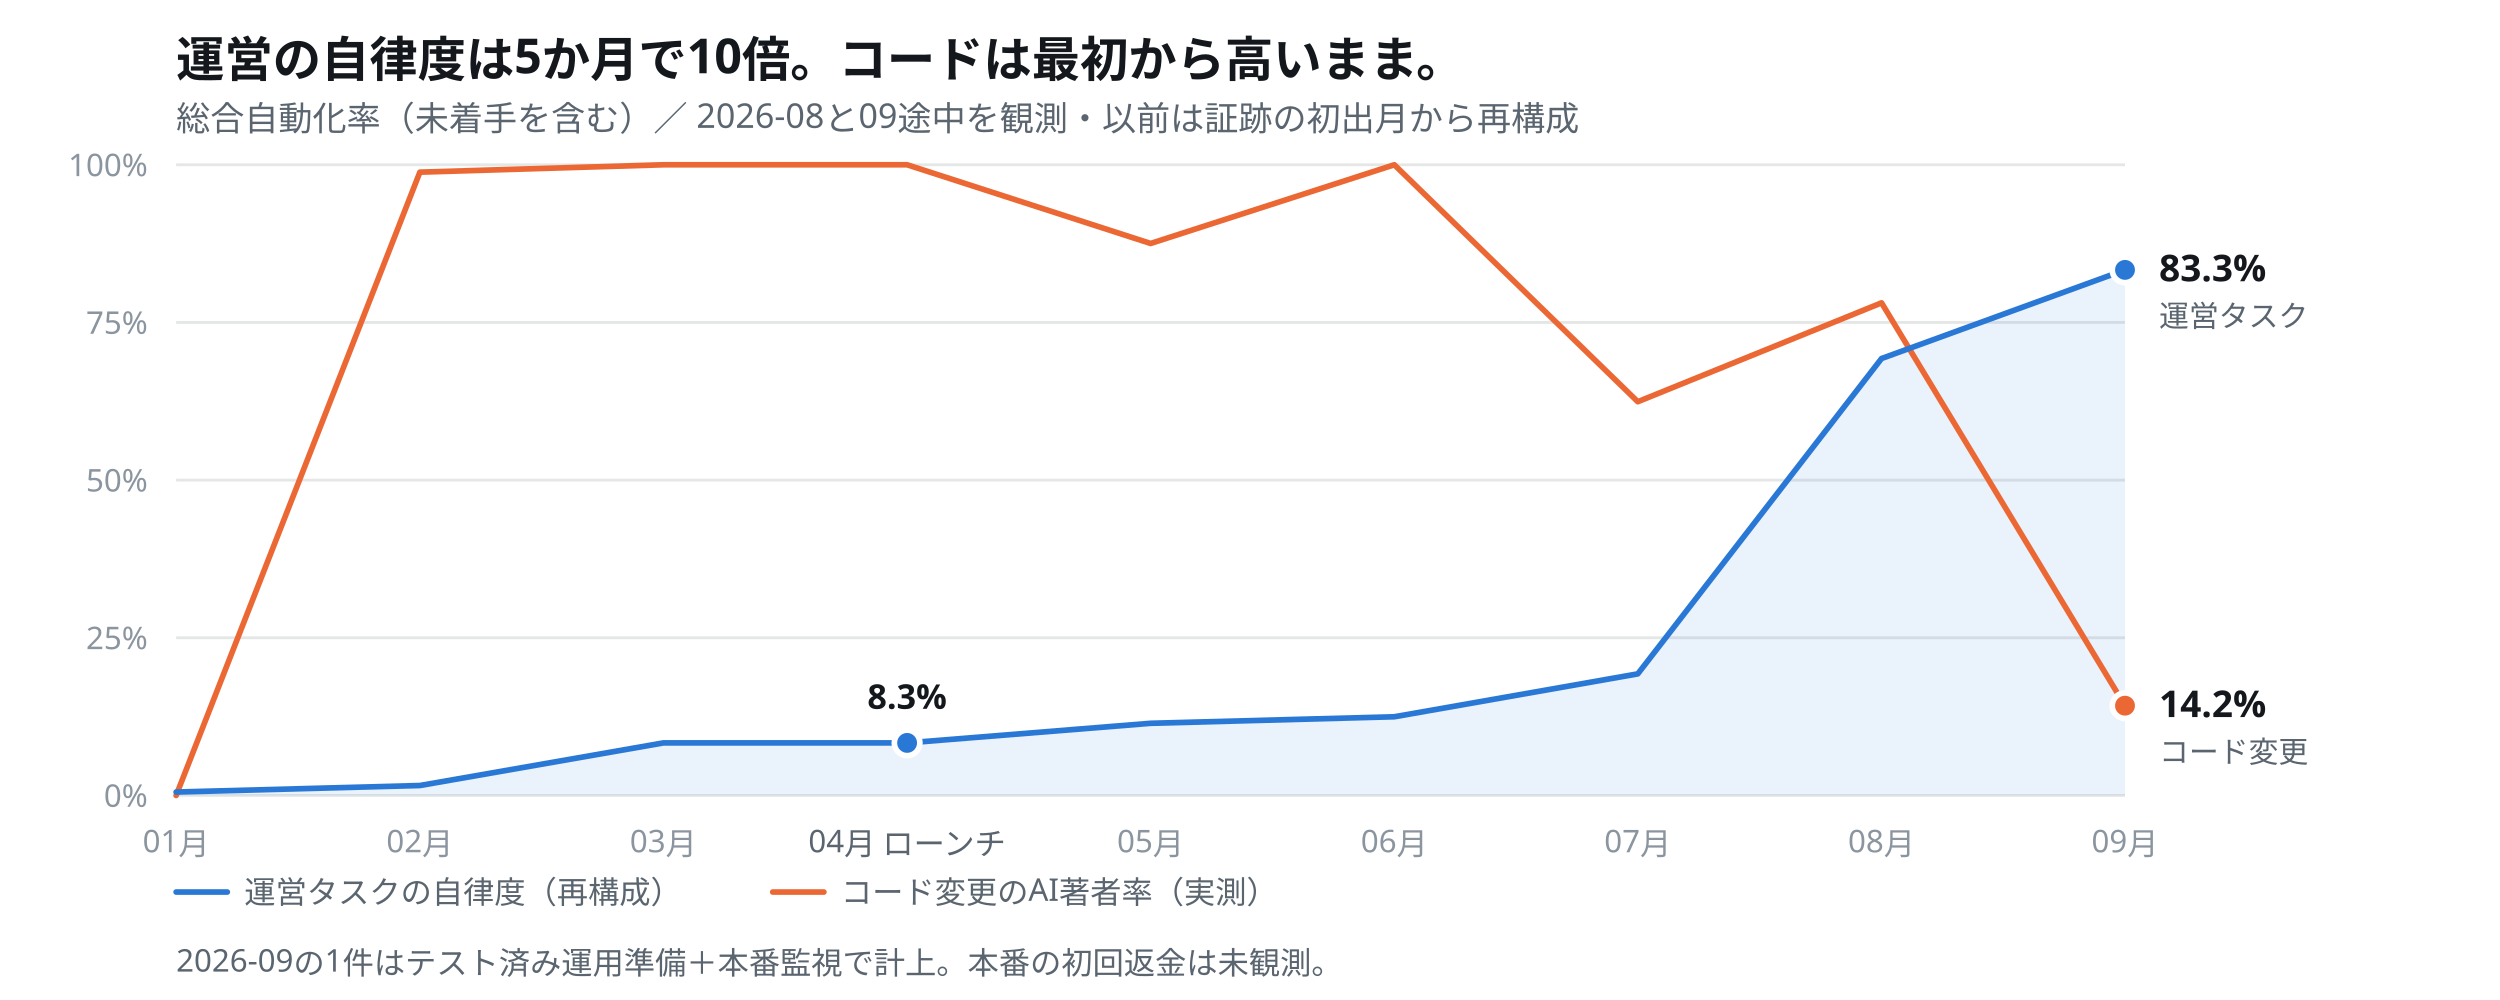
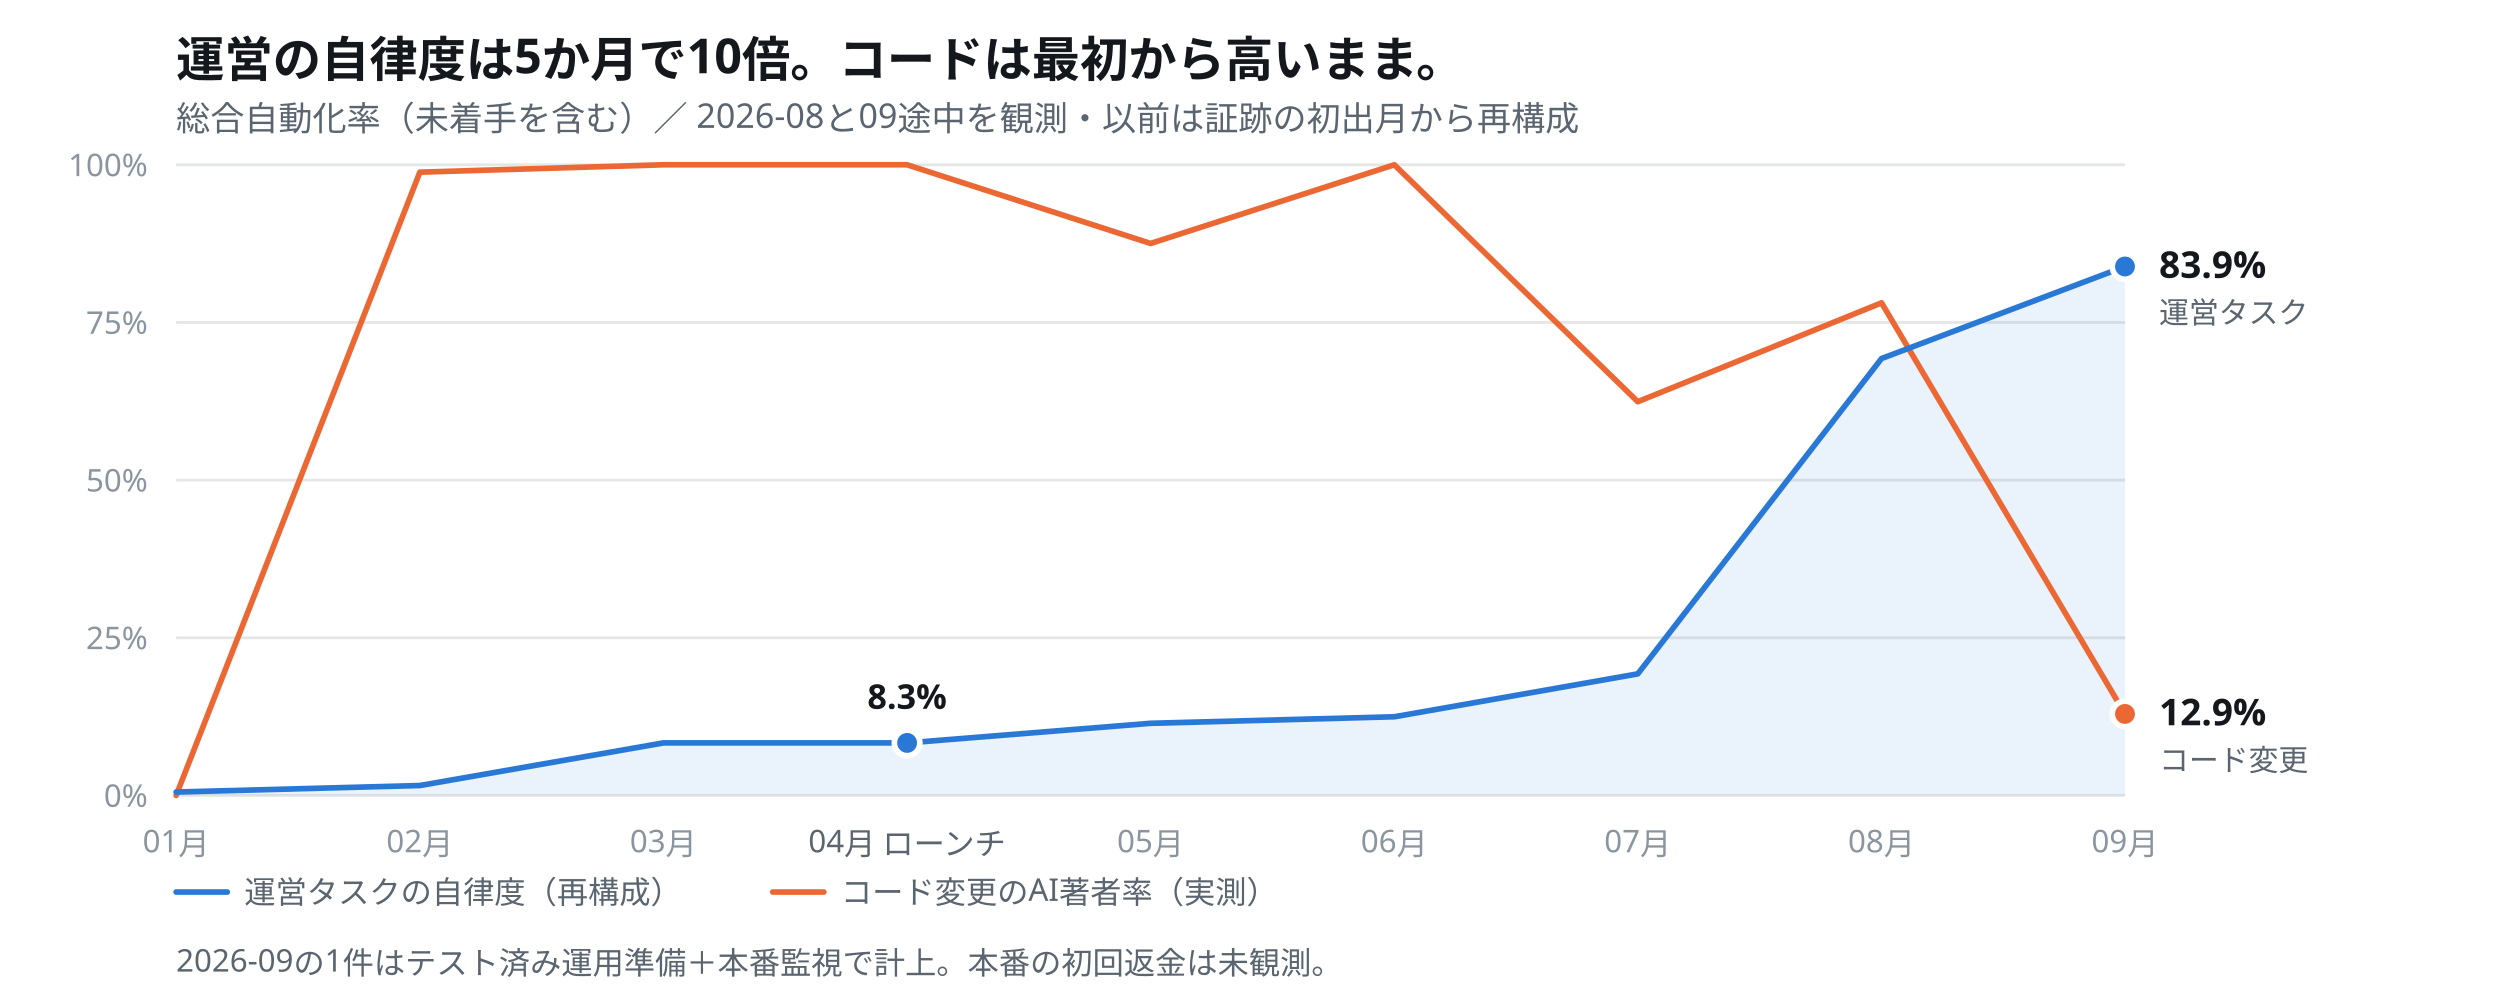
<svg xmlns="http://www.w3.org/2000/svg" viewBox="0 0 880 352" width="880" height="352" font-family="'Zen Kaku Gothic New','Hiragino Sans','Noto Sans JP',sans-serif" role="img" aria-label="運営タスクの自律度とコード変更のAI比率の月次推移">
  <rect width="880" height="352" fill="#ffffff" />
  <text x="62" y="27" fill="#14181d" font-size="17" font-weight="700">運営の自律度は5か月で10倍。コードは最初から高いまま。</text>
  <text x="62" y="46" fill="#5a6570" font-size="12">総合自動化率（未着手を含む）／ 2026-08と09途中を観測・以前は証跡の初出月から再構成</text>
  <line x1="62" y1="280.0" x2="748" y2="280.0" stroke="#e5e7e6" stroke-width="1" />
  <text x="52" y="284.0" fill="#8b959f" font-size="11" text-anchor="end" font-variant-numeric="tabular-nums">0%</text>
  <line x1="62" y1="224.5" x2="748" y2="224.5" stroke="#e5e7e6" stroke-width="1" />
  <text x="52" y="228.5" fill="#8b959f" font-size="11" text-anchor="end" font-variant-numeric="tabular-nums">25%</text>
  <line x1="62" y1="169.0" x2="748" y2="169.0" stroke="#e5e7e6" stroke-width="1" />
  <text x="52" y="173.0" fill="#8b959f" font-size="11" text-anchor="end" font-variant-numeric="tabular-nums">50%</text>
  <line x1="62" y1="113.5" x2="748" y2="113.5" stroke="#e5e7e6" stroke-width="1" />
  <text x="52" y="117.5" fill="#8b959f" font-size="11" text-anchor="end" font-variant-numeric="tabular-nums">75%</text>
  <line x1="62" y1="58.0" x2="748" y2="58.0" stroke="#e5e7e6" stroke-width="1" />
  <text x="52" y="62.0" fill="#8b959f" font-size="11" text-anchor="end" font-variant-numeric="tabular-nums">100%</text>
  <text x="62.0" y="300" fill="#8b959f" font-size="11" text-anchor="middle">01月</text>
  <text x="147.8" y="300" fill="#8b959f" font-size="11" text-anchor="middle">02月</text>
  <text x="233.5" y="300" fill="#8b959f" font-size="11" text-anchor="middle">03月</text>
  <text x="319.3" y="300" fill="#5a6570" font-size="11" text-anchor="middle">04月 ローンチ</text>
  <text x="405.0" y="300" fill="#8b959f" font-size="11" text-anchor="middle">05月</text>
  <text x="490.8" y="300" fill="#8b959f" font-size="11" text-anchor="middle">06月</text>
  <text x="576.5" y="300" fill="#8b959f" font-size="11" text-anchor="middle">07月</text>
  <text x="662.3" y="300" fill="#8b959f" font-size="11" text-anchor="middle">08月</text>
  <text x="748.0" y="300" fill="#8b959f" font-size="11" text-anchor="middle">09月</text>
-   <polygon points="62,280 62.0,278.8 147.8,276.5 233.5,261.5 319.3,261.5 405.0,254.6 490.8,252.3 576.5,237.2 662.3,126.2 748.0,95.0 748,280" fill="#2a78d6" fill-opacity="0.1" />
-   <polyline points="62.0,280.0 147.8,60.6 233.5,58.0 319.3,58.0 405.0,85.7 490.8,58.0 576.5,141.4 662.3,106.6 748.0,248.4" fill="none" stroke="#eb6834" stroke-width="2" stroke-linejoin="round" stroke-linecap="round" />
-   <polyline points="62.0,278.8 147.8,276.5 233.5,261.5 319.3,261.5 405.0,254.6 490.8,252.3 576.5,237.2 662.3,126.2 748.0,95.0" fill="none" stroke="#2a78d6" stroke-width="2" stroke-linejoin="round" stroke-linecap="round" />
-   <circle cx="748.0" cy="95.0" r="4.5" fill="#2a78d6" stroke="#ffffff" stroke-width="2" />
-   <circle cx="748.0" cy="248.4" r="4.5" fill="#eb6834" stroke="#ffffff" stroke-width="2" />
+   <polygon points="62,280 62.0,278.8 147.8,276.5 233.5,261.5 319.3,261.5 405.0,254.6 490.8,252.3 576.5,237.2 662.3,126.2 748.0,93.8 748,280" fill="#2a78d6" fill-opacity="0.1" />
+   <polyline points="62.0,280.0 147.8,60.6 233.5,58.0 319.3,58.0 405.0,85.7 490.8,58.0 576.5,141.4 662.3,106.6 748.0,251.3" fill="none" stroke="#eb6834" stroke-width="2" stroke-linejoin="round" stroke-linecap="round" />
+   <polyline points="62.0,278.8 147.8,276.5 233.5,261.5 319.3,261.5 405.0,254.6 490.8,252.3 576.5,237.2 662.3,126.2 748.0,93.8" fill="none" stroke="#2a78d6" stroke-width="2" stroke-linejoin="round" stroke-linecap="round" />
+   <circle cx="748.0" cy="93.8" r="4.5" fill="#2a78d6" stroke="#ffffff" stroke-width="2" />
+   <circle cx="748.0" cy="251.3" r="4.5" fill="#eb6834" stroke="#ffffff" stroke-width="2" />
  <circle cx="319.3" cy="261.5" r="4.5" fill="#2a78d6" stroke="#ffffff" stroke-width="2" />
-   <text x="760" y="99.0" fill="#14181d" font-size="13" font-weight="700" font-variant-numeric="tabular-nums">83.3%</text>
-   <text x="760" y="115.0" fill="#5a6570" font-size="10.5">運営タスク</text>
-   <text x="760" y="252.4" fill="#14181d" font-size="13" font-weight="700" font-variant-numeric="tabular-nums">14.2%</text>
-   <text x="760" y="268.4" fill="#5a6570" font-size="10.5">コード変更</text>
+   <text x="760" y="97.8" fill="#14181d" font-size="13" font-weight="700" font-variant-numeric="tabular-nums">83.9%</text>
+   <text x="760" y="113.8" fill="#5a6570" font-size="10.5">運営タスク</text>
+   <text x="760" y="255.3" fill="#14181d" font-size="13" font-weight="700" font-variant-numeric="tabular-nums">12.9%</text>
+   <text x="760" y="271.3" fill="#5a6570" font-size="10.5">コード変更</text>
  <text x="319.3" y="249.5" fill="#14181d" font-size="12" font-weight="700" text-anchor="middle" font-variant-numeric="tabular-nums">8.3%</text>
  <line x1="62" y1="314" x2="80" y2="314" stroke="#2a78d6" stroke-width="2" stroke-linecap="round" />
  <text x="86" y="318" fill="#5a6570" font-size="11">運営タスクの自律度（再構成）</text>
  <line x1="272" y1="314" x2="290" y2="314" stroke="#eb6834" stroke-width="2" stroke-linecap="round" />
  <text x="296" y="318" fill="#5a6570" font-size="11">コード変更のAI著者率（実測）</text>
  <text x="62" y="342" fill="#5a6570" font-size="11">2026-09の1件はテスト済み運用準備＋本番監視で計上。本番の初回返金は未観測。</text>
</svg>
